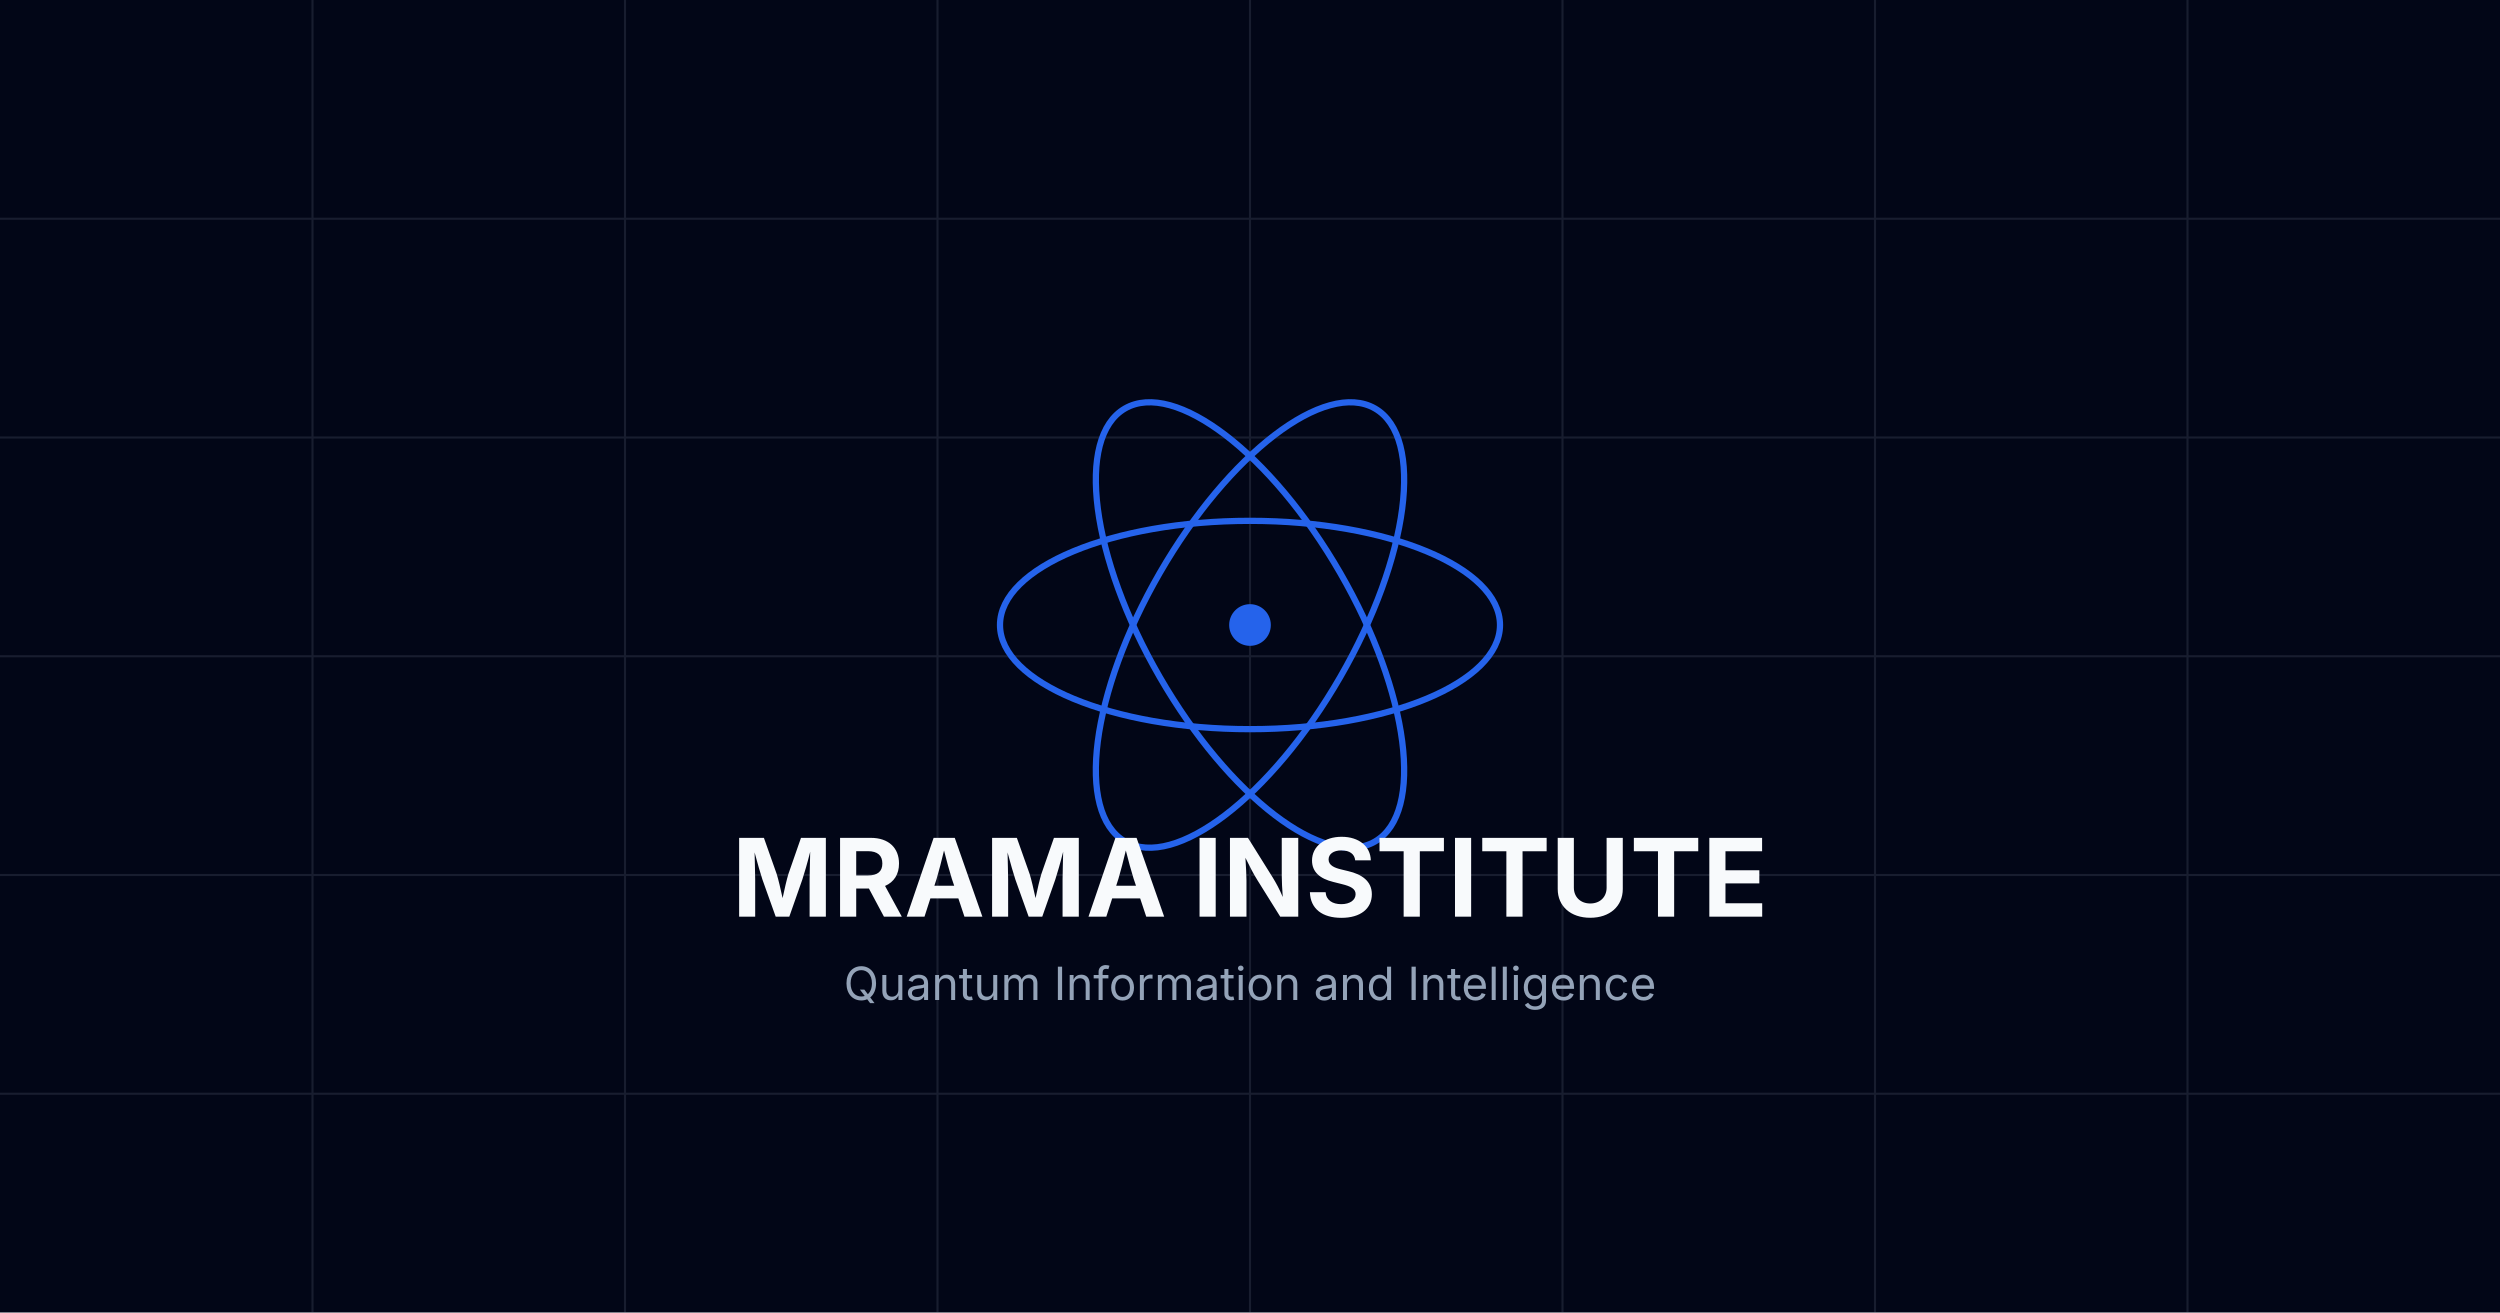
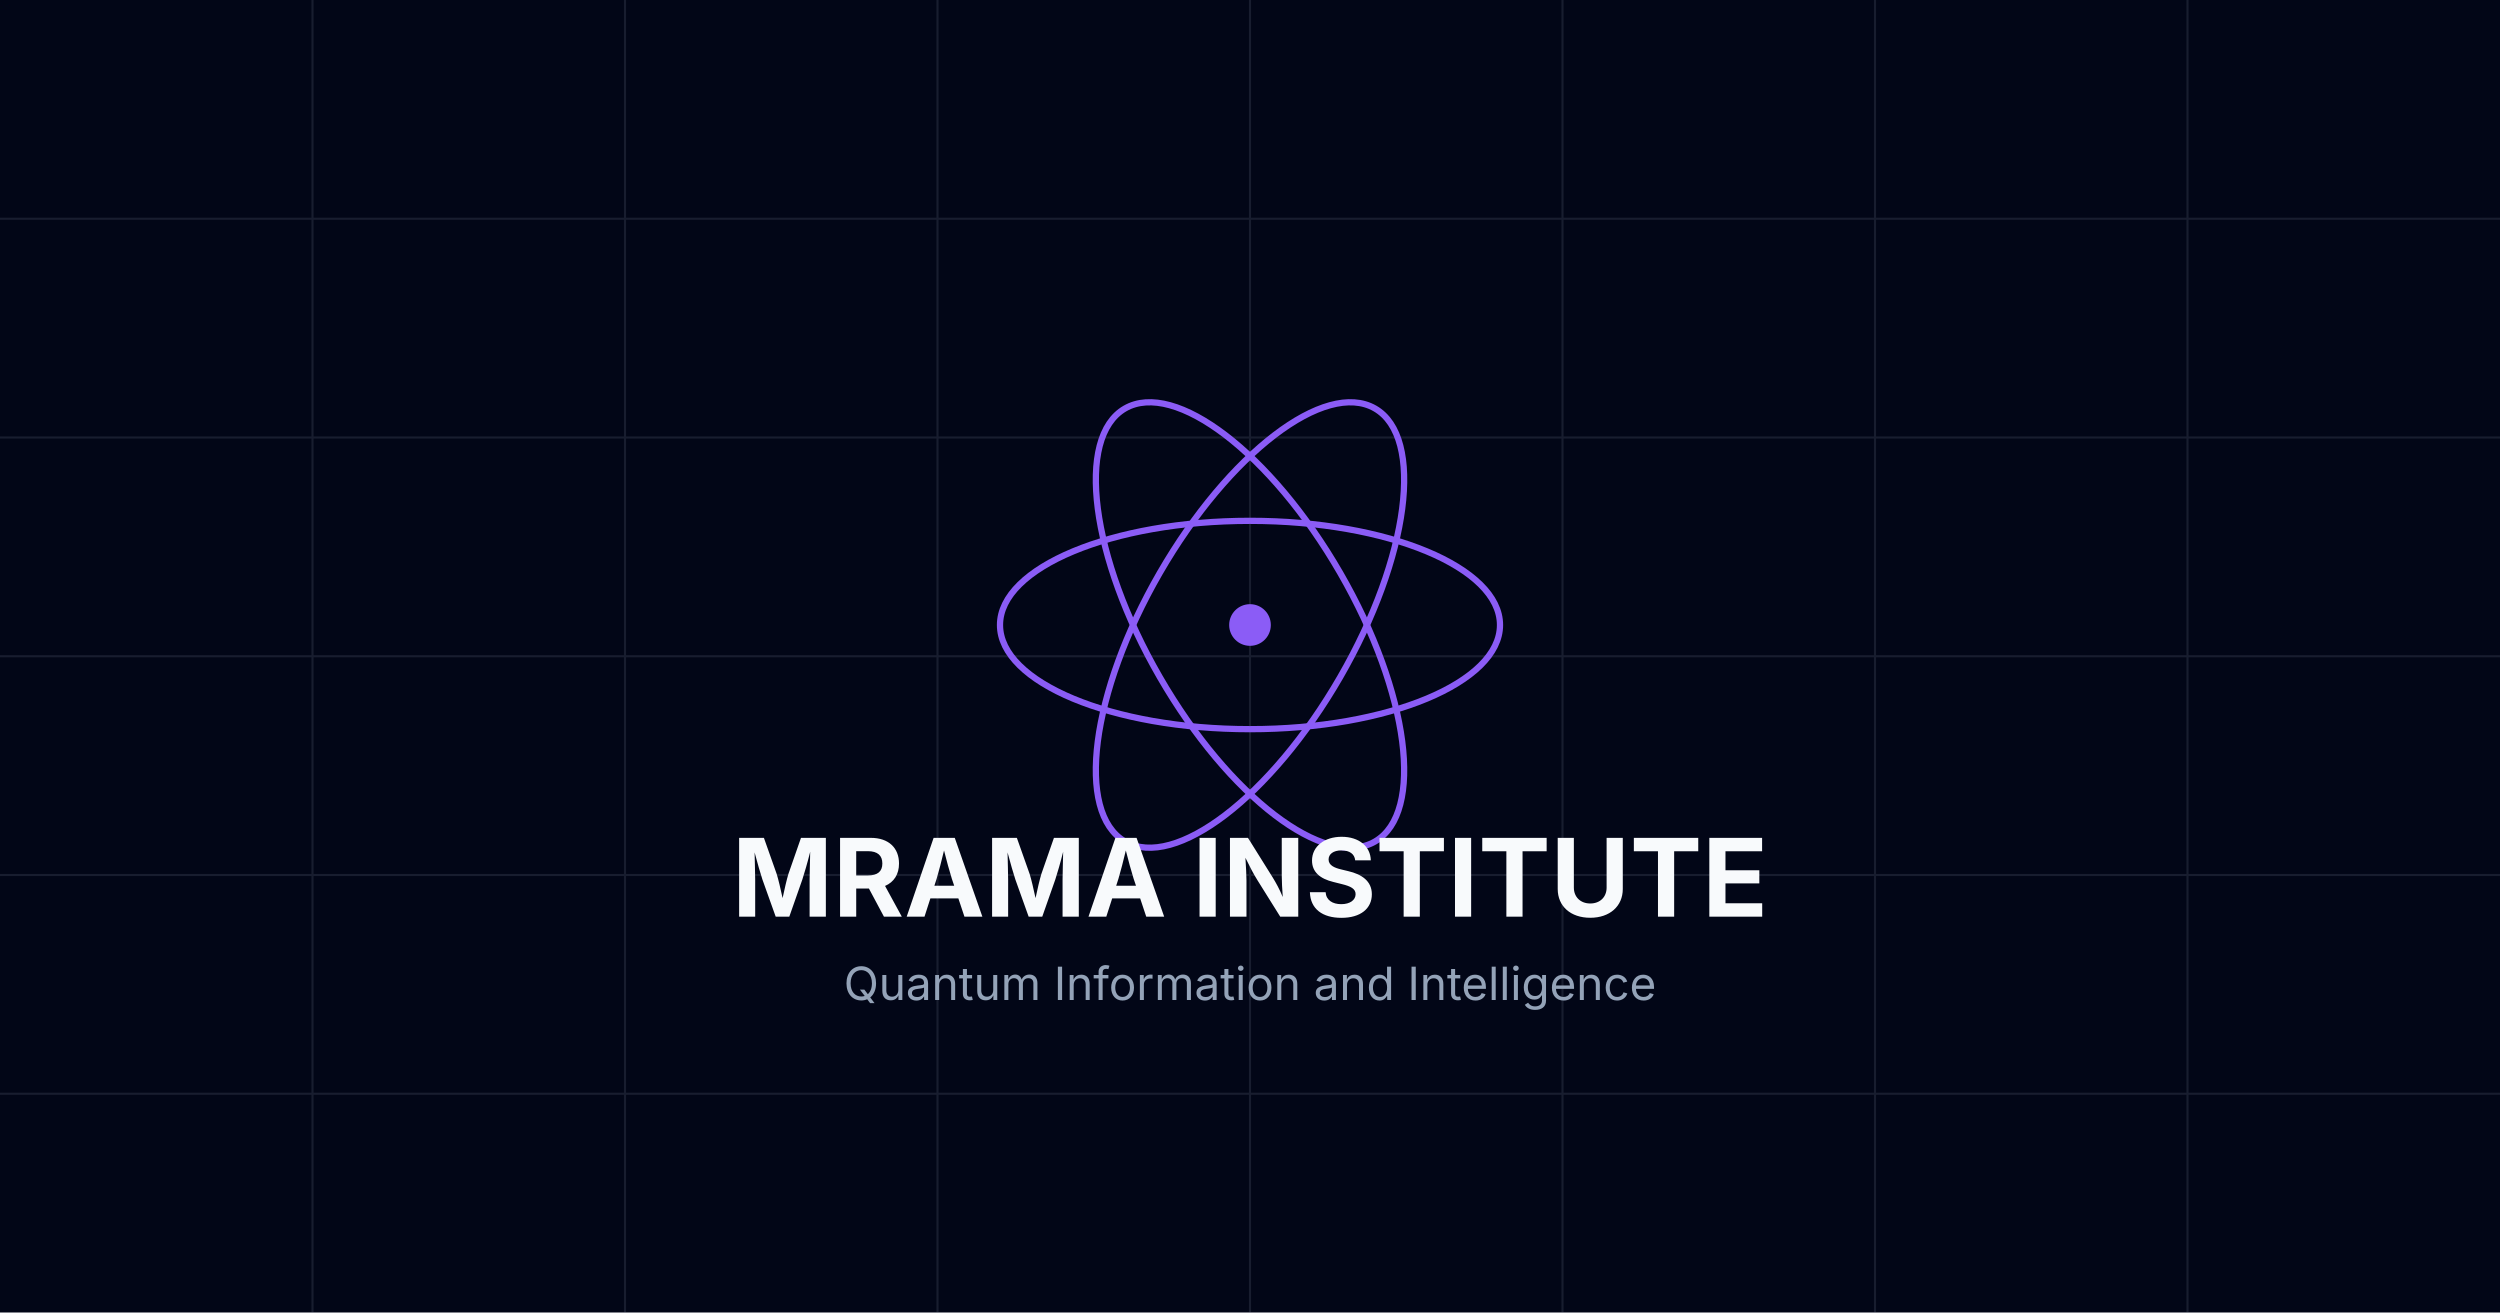
<svg xmlns="http://www.w3.org/2000/svg" width="1200" height="630" viewBox="0 0 1200 630">
  <rect width="1200" height="630" fill="#020617" />
  <g opacity="0.15" stroke="#94A3B8">
    <line x1="0" y1="105" x2="1200" y2="105" />
    <line x1="0" y1="210" x2="1200" y2="210" />
    <line x1="0" y1="315" x2="1200" y2="315" />
    <line x1="0" y1="420" x2="1200" y2="420" />
    <line x1="0" y1="525" x2="1200" y2="525" />
    <line x1="150" y1="0" x2="150" y2="630" />
    <line x1="300" y1="0" x2="300" y2="630" />
    <line x1="450" y1="0" x2="450" y2="630" />
    <line x1="600" y1="0" x2="600" y2="630" />
    <line x1="750" y1="0" x2="750" y2="630" />
    <line x1="900" y1="0" x2="900" y2="630" />
    <line x1="1050" y1="0" x2="1050" y2="630" />
  </g>
-   <circle cx="600" cy="300" r="10" fill="#2563EB" />
-   <ellipse cx="600" cy="300" rx="120" ry="50" stroke="#2563EB" stroke-width="3" fill="none" />
-   <ellipse cx="600" cy="300" rx="120" ry="50" stroke="#2563EB" stroke-width="3" fill="none" transform="rotate(60 600 300)" />
-   <ellipse cx="600" cy="300" rx="120" ry="50" stroke="#2563EB" stroke-width="3" fill="none" transform="rotate(120 600 300)" />
+   <circle cx="600" cy="300" r="10" fill="#8B5CF6" />
+   <ellipse cx="600" cy="300" rx="120" ry="50" stroke="#8B5CF6" stroke-width="3" fill="none" />
+   <ellipse cx="600" cy="300" rx="120" ry="50" stroke="#8B5CF6" stroke-width="3" fill="none" transform="rotate(60 600 300)" />
+   <ellipse cx="600" cy="300" rx="120" ry="50" stroke="#8B5CF6" stroke-width="3" fill="none" transform="rotate(120 600 300)" />
  <text x="600" y="440" text-anchor="middle" font-family="Inter, sans-serif" font-size="52" font-weight="700" fill="#F8FAFC">MRAMA INSTITUTE</text>
  <text x="600" y="480" text-anchor="middle" font-family="Inter, sans-serif" font-size="22" fill="#94A3B8">Quantum Information and Intelligence</text>
</svg>
